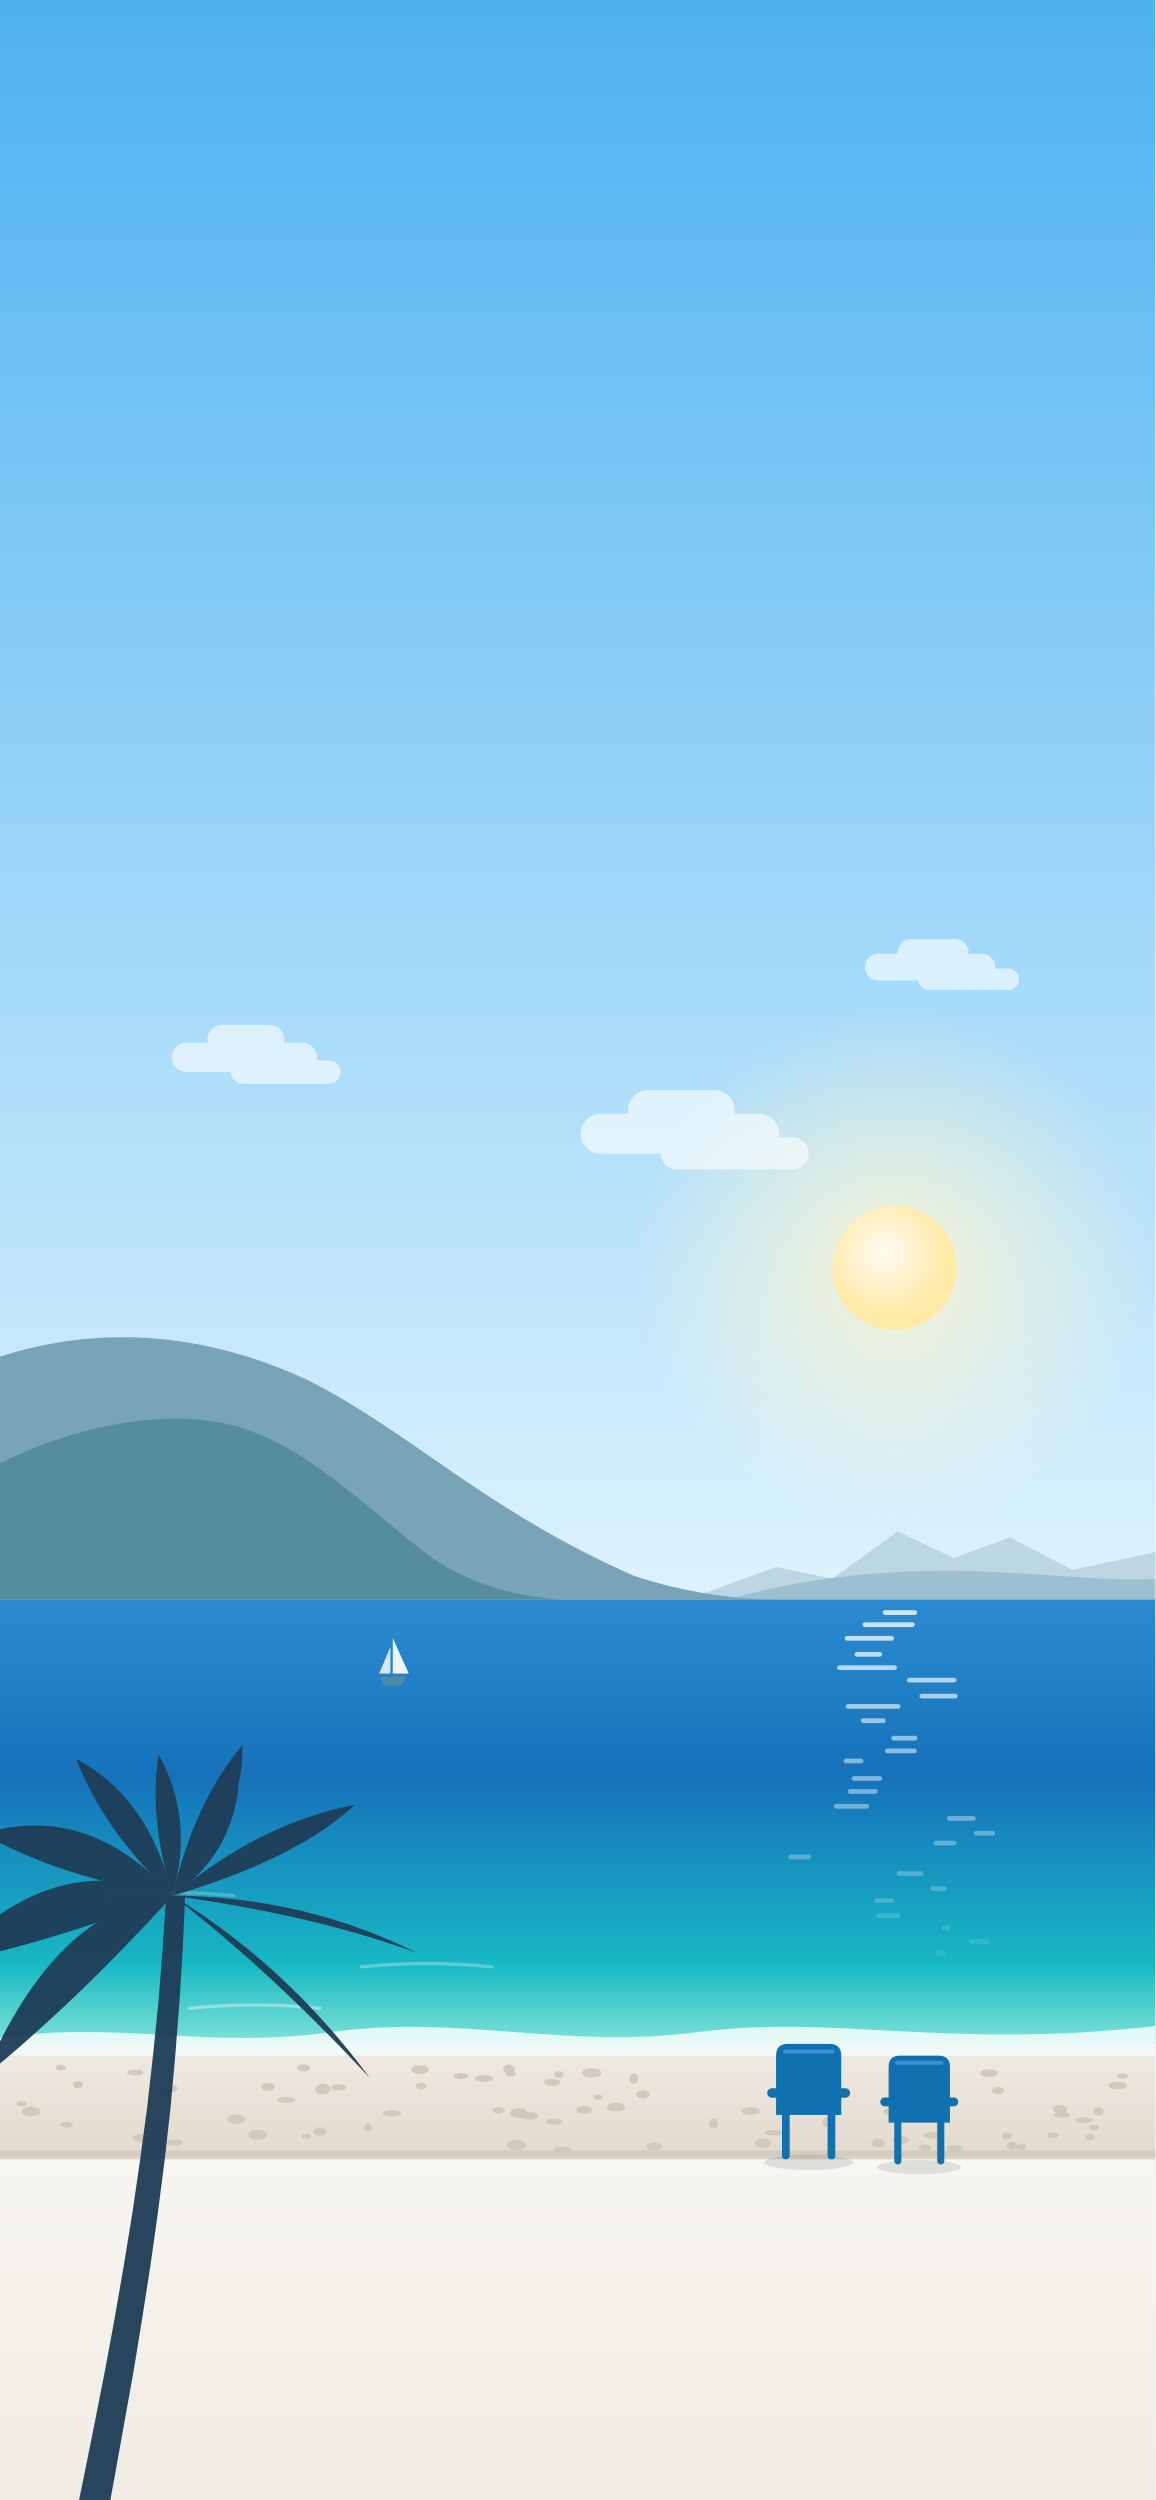
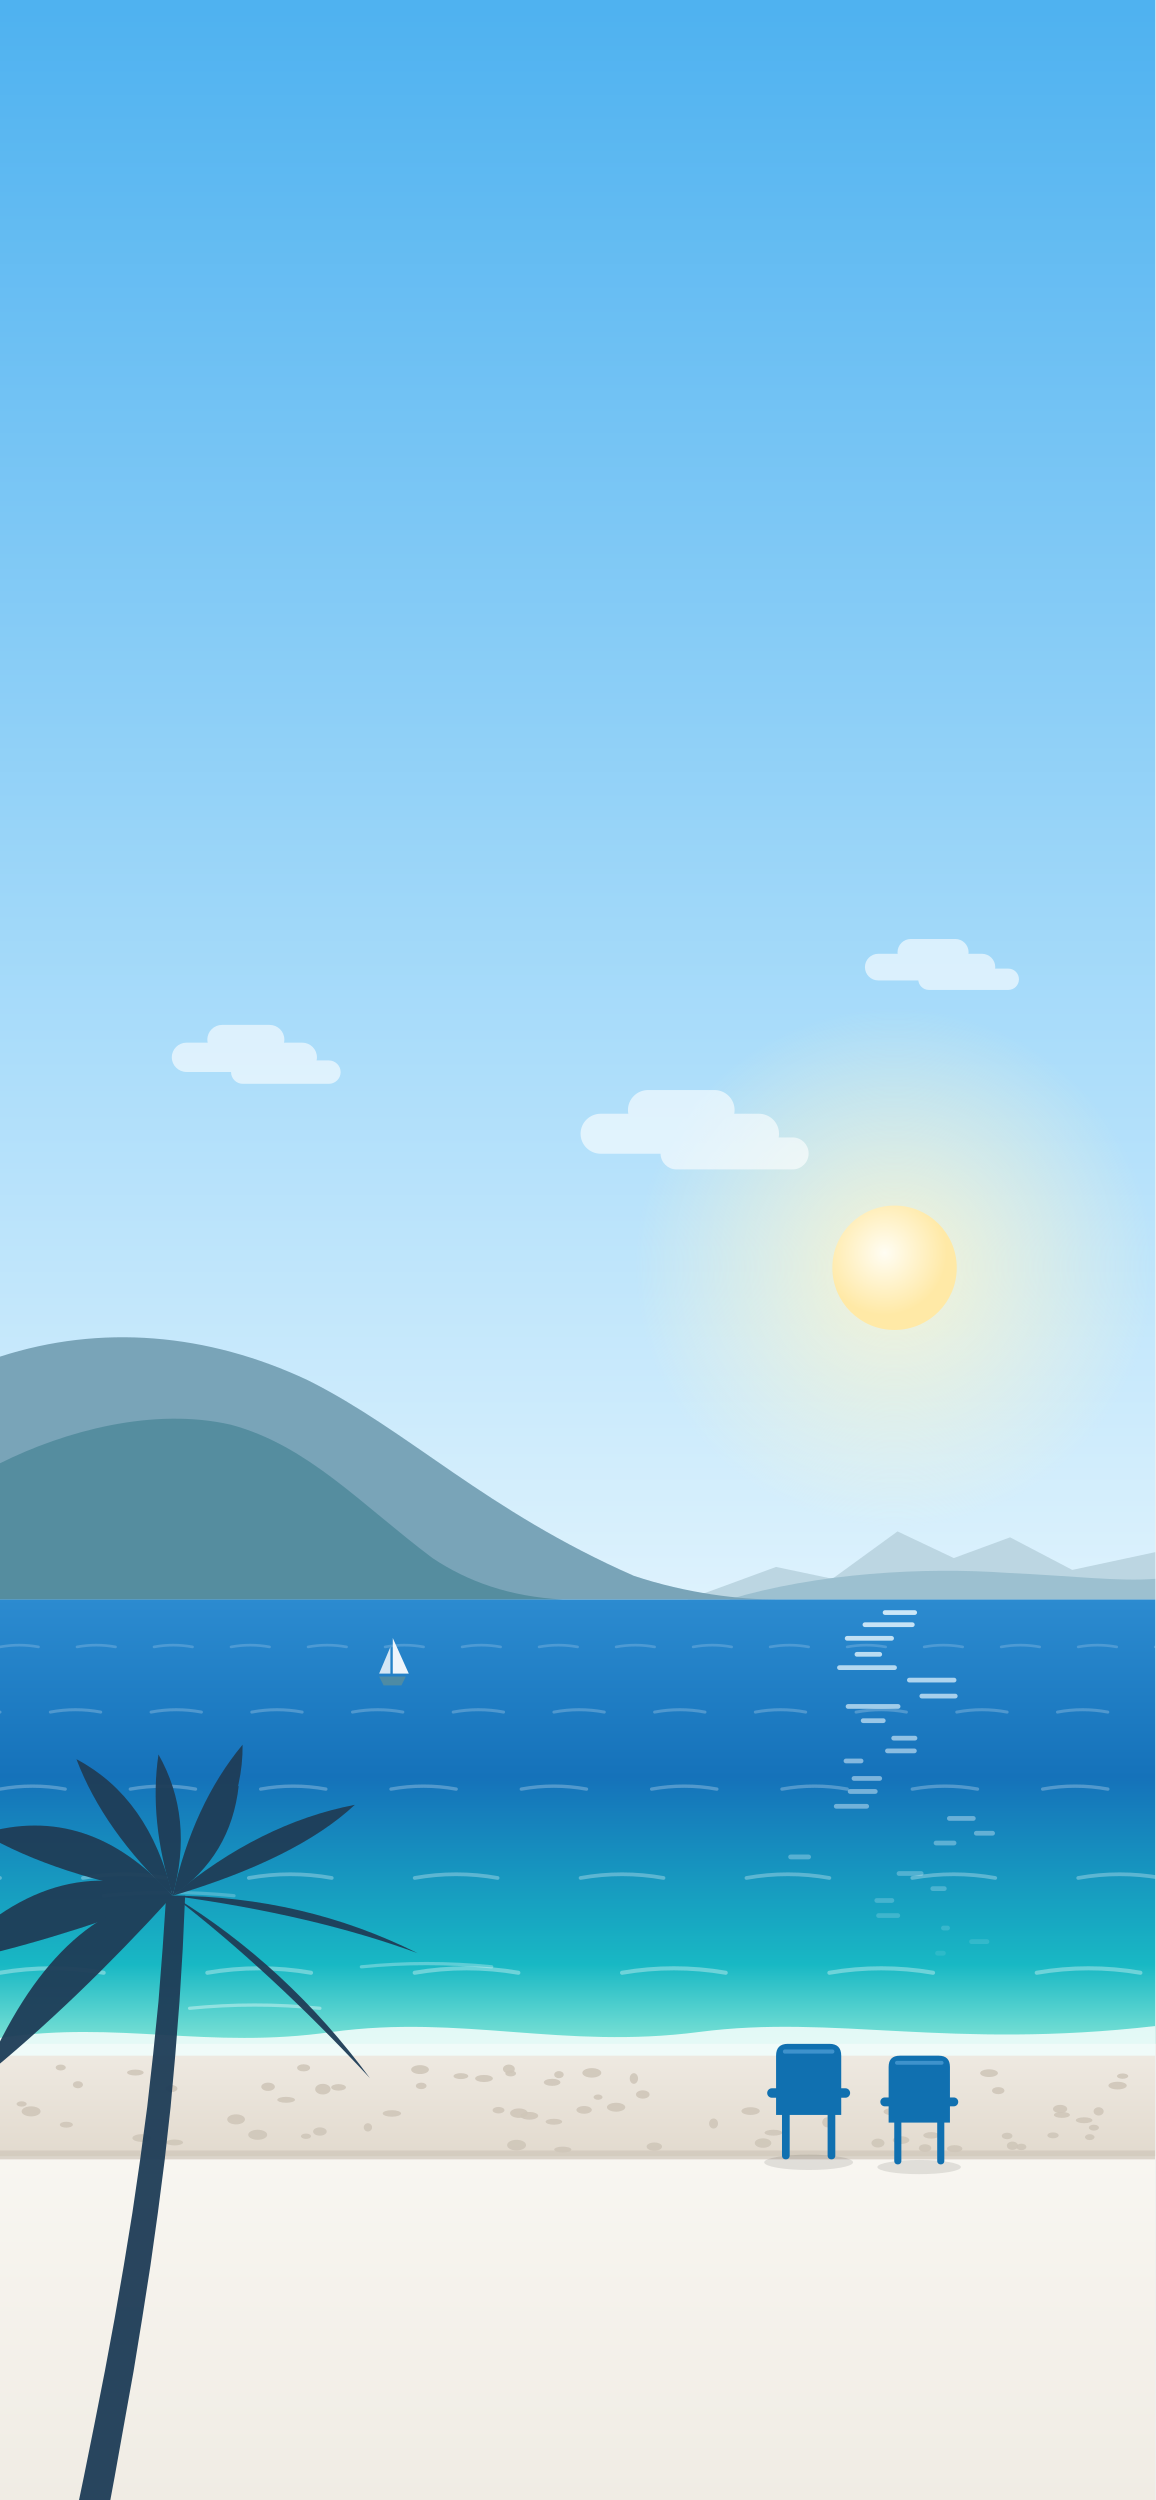
<svg xmlns="http://www.w3.org/2000/svg" viewBox="0 0 390 844" width="390" height="844" preserveAspectRatio="xMidYMid slice" role="img" aria-label="La Baie des Anges, jour">
  <defs>
    <linearGradient id="jour-sky" x1="0" y1="0" x2="0" y2="1">
      <stop offset="0" stop-color="#4FB2F0" />
      <stop offset="0.62" stop-color="#A9DCFA" />
      <stop offset="1" stop-color="#E2F4FD" />
    </linearGradient>
    <linearGradient id="jour-sea" x1="0" y1="0" x2="0" y2="1">
      <stop offset="0" stop-color="#2C8BD0" />
      <stop offset="0.4" stop-color="#1572BA" />
      <stop offset="0.82" stop-color="#18B8C4" />
      <stop offset="1" stop-color="#7FE3D6" />
    </linearGradient>
    <linearGradient id="jour-beach" x1="0" y1="0" x2="0" y2="1">
      <stop offset="0" stop-color="#EEE9E1" />
      <stop offset="1" stop-color="#E2DACE" />
    </linearGradient>
    <linearGradient id="jour-walk" x1="0" y1="0" x2="0" y2="1">
      <stop offset="0" stop-color="#F8F6F1" />
      <stop offset="1" stop-color="#F0ECE4" />
    </linearGradient>
    <radialGradient id="jour-glow">
      <stop offset="0" stop-color="#FFF6CF" stop-opacity="0.85" />
      <stop offset="1" stop-color="#FFF6CF" stop-opacity="0" />
    </radialGradient>
    <radialGradient id="jour-sun" cx=".42" cy=".38">
      <stop offset="0" stop-color="#FFFDF3" />
      <stop offset="1" stop-color="#FFE9A6" />
    </radialGradient>
  </defs>
  <rect width="390" height="560" fill="url(#jour-sky)" />
  <circle class="b-glow" cx="302" cy="428" r="88" fill="url(#jour-glow)" style="transform-origin:302px 428px" />
  <circle class="b-sun" cx="302" cy="428" r="21" fill="url(#jour-sun)" />
  <g class="b-cloud" fill="#FFFFFF" opacity="0.6">
    <rect x="196" y="376" width="67" height="13.5" rx="6.8" />
    <rect x="212" y="368" width="36" height="13.5" rx="6.8" />
    <rect x="223" y="384" width="50" height="10.8" rx="5.4" />
  </g>
  <g class="b-cloud" fill="#FFFFFF" opacity="0.6">
    <rect x="292" y="322" width="44" height="9.0" rx="4.5" />
    <rect x="303" y="317" width="24" height="9.0" rx="4.5" />
    <rect x="310" y="327" width="34" height="7.2" rx="3.6" />
  </g>
  <g class="b-cloud" fill="#FFFFFF" opacity="0.6">
    <rect x="58" y="352" width="49" height="9.9" rx="5.0" />
    <rect x="70" y="346" width="26" height="9.9" rx="5.0" />
    <rect x="78" y="358" width="37" height="7.9" rx="4.0" />
  </g>
  <path d="M232,540 L262,529 L281,533 L303,517 L322,526 L341,519 L362,530 L390,524 V540Z" fill="#BCD6E2" />
  <path d="M246,540 C276,531 312,529 340,531 C362,532 378,534 390,533 V540Z" fill="#9CC0D0" />
  <path d="M0,458 C34,447 70,450 104,466 C138,483 164,510 214,532 C232,538 250,540 262,540 H0Z" fill="#79A4B8" />
  <path d="M0,494 C22,483 52,475 78,481 C104,488 122,508 146,526 C158,534 172,539 190,540 H0Z" fill="#558D9F" />
  <rect y="540" width="390" height="150" fill="url(#jour-sea)" />
  <rect class="b-glit" x="298.0" y="543.6" width="11.6" height="1.6" rx=".8" fill="#E9F8FF" opacity="0.85" />
  <rect class="b-glit" x="291.2" y="547.7" width="17.6" height="1.6" rx=".8" fill="#E9F8FF" opacity="0.82" />
  <rect class="b-glit" x="285.2" y="552.3" width="16.6" height="1.6" rx=".8" fill="#E9F8FF" opacity="0.79" />
  <rect class="b-glit" x="288.5" y="557.7" width="9.3" height="1.6" rx=".8" fill="#E9F8FF" opacity="0.76" />
  <rect class="b-glit" x="282.6" y="562.2" width="20.2" height="1.6" rx=".8" fill="#E9F8FF" opacity="0.73" />
  <rect class="b-glit" x="306.2" y="566.4" width="16.7" height="1.6" rx=".8" fill="#E9F8FF" opacity="0.70" />
  <rect class="b-glit" x="310.4" y="571.8" width="12.9" height="1.6" rx=".8" fill="#E9F8FF" opacity="0.67" />
  <rect class="b-glit" x="285.5" y="575.3" width="18.5" height="1.6" rx=".8" fill="#E9F8FF" opacity="0.64" />
  <rect class="b-glit" x="290.6" y="580.1" width="8.4" height="1.6" rx=".8" fill="#E9F8FF" opacity="0.61" />
  <rect class="b-glit" x="300.9" y="586.0" width="8.8" height="1.6" rx=".8" fill="#E9F8FF" opacity="0.58" />
  <rect class="b-glit" x="298.8" y="590.3" width="10.7" height="1.6" rx=".8" fill="#E9F8FF" opacity="0.55" />
  <rect class="b-glit" x="284.8" y="593.7" width="6.7" height="1.6" rx=".8" fill="#E9F8FF" opacity="0.52" />
  <rect class="b-glit" x="287.5" y="599.6" width="10.3" height="1.6" rx=".8" fill="#E9F8FF" opacity="0.49" />
  <rect class="b-glit" x="286.2" y="604.0" width="10.1" height="1.6" rx=".8" fill="#E9F8FF" opacity="0.46" />
  <rect class="b-glit" x="281.5" y="609.0" width="11.9" height="1.6" rx=".8" fill="#E9F8FF" opacity="0.43" />
  <rect class="b-glit" x="319.7" y="613.1" width="9.7" height="1.6" rx=".8" fill="#E9F8FF" opacity="0.40" />
  <rect class="b-glit" x="328.8" y="618.1" width="7.1" height="1.6" rx=".8" fill="#E9F8FF" opacity="0.37" />
  <rect class="b-glit" x="315.2" y="621.4" width="7.7" height="1.6" rx=".8" fill="#E9F8FF" opacity="0.34" />
  <rect class="b-glit" x="266.1" y="626.1" width="7.7" height="1.6" rx=".8" fill="#E9F8FF" opacity="0.31" />
  <rect class="b-glit" x="302.7" y="631.7" width="9.1" height="1.6" rx=".8" fill="#E9F8FF" opacity="0.28" />
  <rect class="b-glit" x="314.1" y="636.8" width="5.5" height="1.6" rx=".8" fill="#E9F8FF" opacity="0.25" />
  <rect class="b-glit" x="295.2" y="640.8" width="6.7" height="1.6" rx=".8" fill="#E9F8FF" opacity="0.22" />
  <rect class="b-glit" x="295.8" y="645.9" width="8.1" height="1.6" rx=".8" fill="#E9F8FF" opacity="0.19" />
  <rect class="b-glit" x="317.7" y="650.1" width="3.0" height="1.6" rx=".8" fill="#E9F8FF" opacity="0.16" />
  <rect class="b-glit" x="327.2" y="654.7" width="6.8" height="1.6" rx=".8" fill="#E9F8FF" opacity="0.13" />
  <rect class="b-glit" x="315.7" y="658.6" width="3.6" height="1.6" rx=".8" fill="#E9F8FF" opacity="0.10" />
+   <path class="b-swell" style="--s:26px;--t:9.0s" d="M-52,556 q6.5,-1.2 13.0,0 M-26,556 q6.5,-1.2 13.0,0 M0,556 q6.5,-1.2 13.0,0 M26,556 q6.5,-1.2 13.0,0 M52,556 q6.5,-1.2 13.0,0 M78,556 q6.5,-1.2 13.0,0 M104,556 q6.5,-1.2 13.0,0 M130,556 q6.5,-1.2 13.0,0 M156,556 q6.5,-1.2 13.0,0 M182,556 q6.5,-1.2 13.0,0 M208,556 q6.5,-1.2 13.0,0 M234,556 q6.5,-1.2 13.0,0 M260,556 q6.5,-1.2 13.0,0 M286,556 q6.5,-1.2 13.0,0 M312,556 q6.5,-1.2 13.0,0 M338,556 q6.5,-1.2 13.0,0 M364,556 q6.5,-1.2 13.0,0 M390,556 q6.5,-1.2 13.0,0 M416,556 q6.5,-1.2 13.0,0" stroke="#fff" stroke-width="0.90" fill="none" stroke-linecap="round" opacity="0.18" />
+   <path class="b-swell" style="--s:34px;--t:7.2s" d="M-51,578 q8.5,-1.6 17.0,0 M-17,578 q8.5,-1.6 17.0,0 M17,578 q8.5,-1.6 17.0,0 M51,578 q8.5,-1.6 17.0,0 M85,578 q8.5,-1.6 17.0,0 M119,578 q8.5,-1.6 17.0,0 M153,578 q8.5,-1.6 17.0,0 M187,578 q8.5,-1.6 17.0,0 M221,578 q8.5,-1.6 17.0,0 M255,578 q8.5,-1.6 17.0,0 M289,578 q8.5,-1.6 17.0,0 M323,578 q8.5,-1.6 17.0,0 M357,578 q8.5,-1.6 17.0,0 M391,578 q8.5,-1.6 17.0,0 M425,578 q8.5,-1.6 17.0,0" stroke="#fff" stroke-width="1.02" fill="none" stroke-linecap="round" opacity="0.22" />
+   <path class="b-swell" style="--s:44px;--t:5.6s" d="M-88,604 q11.0,-2.0 22.0,0 M-44,604 q11.0,-2.0 22.0,0 M0,604 q11.0,-2.0 22.0,0 M44,604 q11.0,-2.0 22.0,0 M88,604 q11.0,-2.0 22.0,0 M132,604 q11.0,-2.0 22.0,0 M176,604 q11.0,-2.0 22.0,0 M220,604 q11.0,-2.0 22.0,0 M264,604 q11.0,-2.0 22.0,0 M308,604 q11.0,-2.0 22.0,0 M352,604 q11.0,-2.0 22.0,0 M396,604 q11.0,-2.0 22.0,0 M440,604 q11.0,-2.0 22.0,0" stroke="#fff" stroke-width="1.14" fill="none" stroke-linecap="round" opacity="0.26" />
+   <path class="b-swell" style="--s:56px;--t:4.4s" d="M-84,634 q14.0,-2.5 28.0,0 M-28,634 q14.0,-2.5 28.0,0 M28,634 q14.0,-2.5 28.0,0 M84,634 q14.0,-2.5 28.0,0 M140,634 q14.0,-2.5 28.0,0 M196,634 q14.0,-2.5 28.0,0 M252,634 q14.0,-2.5 28.0,0 M308,634 q14.0,-2.5 28.0,0 M364,634 q14.0,-2.5 28.0,0 M420,634 q14.0,-2.5 28.0,0 M476,634 q14.0,-2.5 28.0,0" stroke="#fff" stroke-width="1.26" fill="none" stroke-linecap="round" opacity="0.3" />
+   <path class="b-swell" style="--s:70px;--t:3.4s" d="M-140,666 q17.5,-3.0 35.0,0 M-70,666 q17.5,-3.0 35.0,0 M0,666 q17.5,-3.0 35.0,0 M70,666 q17.5,-3.0 35.0,0 M140,666 q17.5,-3.0 35.0,0 M210,666 q17.5,-3.0 35.0,0 M280,666 q17.5,-3.0 35.0,0 M350,666 q17.5,-3.0 35.0,0 M420,666 q17.5,-3.0 35.0,0 M490,666 q17.5,-3.0 35.0,0" stroke="#fff" stroke-width="1.38" fill="none" stroke-linecap="round" opacity="0.34" />
  <g class="b-boat">
    <path d="M128,566 L137,566 L135.5,569 L129.5,569Z" fill="#558D9F" opacity=".85" />
    <path d="M132.6,553 L132.6,565 L138,565Z" fill="#fff" opacity=".92" />
    <path d="M131.8,556 L131.8,565 L128,565Z" fill="#fff" opacity=".8" />
  </g>
  <path class="b-wave" d="M35,640 q22,-2.2 44,0" stroke="#fff" stroke-width="1.1" fill="none" stroke-linecap="round" opacity="0.22" />
  <path class="b-wave" d="M122,664 q22,-2.2 44,0" stroke="#fff" stroke-width="1.1" fill="none" stroke-linecap="round" opacity="0.30" />
  <path class="b-wave" d="M64,678 q22,-2.2 44,0" stroke="#fff" stroke-width="1.1" fill="none" stroke-linecap="round" opacity="0.38" />
  <path d="M0,688 C40,682 70,692 112,686 C156,680 190,692 236,686 C282,680 320,692 390,684 V700 H0Z" fill="#F0FCF9" opacity=".9" />
  <rect y="694" width="390" height="34" fill="url(#jour-beach)" />
  <ellipse cx="45.7" cy="699.7" rx="2.8" ry="1.0" fill="#CFC6B9" opacity=".9" />
  <ellipse cx="96.6" cy="708.9" rx="3.0" ry="1.0" fill="#CFC6B9" opacity=".9" />
  <ellipse cx="175.2" cy="713.4" rx="3.0" ry="1.6" fill="#CFC6B9" opacity=".9" />
  <ellipse cx="337.0" cy="705.8" rx="2.1" ry="1.2" fill="#CFC6B9" opacity=".9" />
  <ellipse cx="344.8" cy="724.8" rx="1.7" ry="1.1" fill="#CFC6B9" opacity=".9" />
  <ellipse cx="90.5" cy="704.5" rx="2.3" ry="1.4" fill="#CFC6B9" opacity=".9" />
  <ellipse cx="102.5" cy="698.1" rx="2.2" ry="1.2" fill="#CFC6B9" opacity=".9" />
  <ellipse cx="220.9" cy="724.7" rx="2.6" ry="1.4" fill="#CFC6B9" opacity=".9" />
  <ellipse cx="240.9" cy="716.9" rx="1.5" ry="1.7" fill="#CFC6B9" opacity=".9" />
  <ellipse cx="304.2" cy="722.5" rx="2.8" ry="1.3" fill="#CFC6B9" opacity=".9" />
  <ellipse cx="155.6" cy="700.9" rx="2.5" ry="1.0" fill="#CFC6B9" opacity=".9" />
  <ellipse cx="26.3" cy="703.8" rx="1.7" ry="1.2" fill="#CFC6B9" opacity=".9" />
  <ellipse cx="20.5" cy="698.0" rx="1.7" ry="1.0" fill="#CFC6B9" opacity=".9" />
  <ellipse cx="141.8" cy="698.7" rx="3.0" ry="1.5" fill="#CFC6B9" opacity=".9" />
  <ellipse cx="57.9" cy="705.1" rx="2.0" ry="1.2" fill="#CFC6B9" opacity=".9" />
  <ellipse cx="47.9" cy="721.8" rx="3.2" ry="1.3" fill="#CFC6B9" opacity=".9" />
  <ellipse cx="188.7" cy="700.4" rx="1.6" ry="1.2" fill="#CFC6B9" opacity=".9" />
  <ellipse cx="103.3" cy="721.2" rx="1.7" ry="0.9" fill="#CFC6B9" opacity=".9" />
  <ellipse cx="370.9" cy="712.8" rx="1.7" ry="1.4" fill="#CFC6B9" opacity=".9" />
  <ellipse cx="10.5" cy="712.8" rx="3.2" ry="1.7" fill="#CFC6B9" opacity=".9" />
  <ellipse cx="271.5" cy="705.3" rx="2.1" ry="1.1" fill="#CFC6B9" opacity=".9" />
  <ellipse cx="301.1" cy="712.9" rx="2.8" ry="1.2" fill="#CFC6B9" opacity=".9" />
  <ellipse cx="87.0" cy="720.7" rx="3.2" ry="1.7" fill="#CFC6B9" opacity=".9" />
  <ellipse cx="314.4" cy="720.9" rx="2.7" ry="1.1" fill="#CFC6B9" opacity=".9" />
  <ellipse cx="201.9" cy="708.0" rx="1.5" ry="0.9" fill="#CFC6B9" opacity=".9" />
  <ellipse cx="109.0" cy="705.3" rx="2.6" ry="1.8" fill="#CFC6B9" opacity=".9" />
  <ellipse cx="174.4" cy="724.2" rx="3.2" ry="1.8" fill="#CFC6B9" opacity=".9" />
  <ellipse cx="142.2" cy="704.2" rx="1.8" ry="1.1" fill="#CFC6B9" opacity=".9" />
  <ellipse cx="79.7" cy="715.5" rx="3.0" ry="1.7" fill="#CFC6B9" opacity=".9" />
  <ellipse cx="187.0" cy="716.3" rx="2.8" ry="1.0" fill="#CFC6B9" opacity=".9" />
  <ellipse cx="257.6" cy="723.5" rx="2.8" ry="1.6" fill="#CFC6B9" opacity=".9" />
  <ellipse cx="186.4" cy="703.0" rx="2.8" ry="1.2" fill="#CFC6B9" opacity=".9" />
  <ellipse cx="312.3" cy="725.2" rx="2.1" ry="1.3" fill="#CFC6B9" opacity=".9" />
  <ellipse cx="369.3" cy="718.3" rx="1.7" ry="1.0" fill="#CFC6B9" opacity=".9" />
  <ellipse cx="58.9" cy="723.3" rx="2.9" ry="1.0" fill="#CFC6B9" opacity=".9" />
  <ellipse cx="322.3" cy="725.4" rx="2.6" ry="1.2" fill="#CFC6B9" opacity=".9" />
  <ellipse cx="214.0" cy="701.7" rx="1.4" ry="1.8" fill="#CFC6B9" opacity=".9" />
  <ellipse cx="253.4" cy="712.7" rx="3.1" ry="1.3" fill="#CFC6B9" opacity=".9" />
  <ellipse cx="340.0" cy="721.1" rx="1.8" ry="1.1" fill="#CFC6B9" opacity=".9" />
  <ellipse cx="114.3" cy="704.7" rx="2.5" ry="1.1" fill="#CFC6B9" opacity=".9" />
  <ellipse cx="163.4" cy="701.7" rx="3.0" ry="1.2" fill="#CFC6B9" opacity=".9" />
  <ellipse cx="178.7" cy="714.3" rx="3.0" ry="1.3" fill="#CFC6B9" opacity=".9" />
  <ellipse cx="357.9" cy="712.0" rx="2.4" ry="1.4" fill="#CFC6B9" opacity=".9" />
  <ellipse cx="7.3" cy="710.3" rx="1.7" ry="0.9" fill="#CFC6B9" opacity=".9" />
  <ellipse cx="311.7" cy="702.8" rx="2.3" ry="1.6" fill="#CFC6B9" opacity=".9" />
  <ellipse cx="217.0" cy="707.1" rx="2.3" ry="1.4" fill="#CFC6B9" opacity=".9" />
  <ellipse cx="305.9" cy="701.0" rx="2.4" ry="1.1" fill="#CFC6B9" opacity=".9" />
  <ellipse cx="108.0" cy="719.6" rx="2.3" ry="1.4" fill="#CFC6B9" opacity=".9" />
  <ellipse cx="296.4" cy="723.5" rx="2.2" ry="1.5" fill="#CFC6B9" opacity=".9" />
  <ellipse cx="197.2" cy="712.3" rx="2.6" ry="1.3" fill="#CFC6B9" opacity=".9" />
  <ellipse cx="208.0" cy="711.4" rx="3.1" ry="1.5" fill="#CFC6B9" opacity=".9" />
  <ellipse cx="341.8" cy="724.4" rx="1.9" ry="1.4" fill="#CFC6B9" opacity=".9" />
  <ellipse cx="367.9" cy="721.5" rx="1.6" ry="1.0" fill="#CFC6B9" opacity=".9" />
  <ellipse cx="172.4" cy="700.0" rx="1.8" ry="1.0" fill="#CFC6B9" opacity=".9" />
  <ellipse cx="261.1" cy="720.0" rx="3.0" ry="1.0" fill="#CFC6B9" opacity=".9" />
  <ellipse cx="279.3" cy="716.5" rx="1.7" ry="1.7" fill="#CFC6B9" opacity=".9" />
  <ellipse cx="377.3" cy="704.1" rx="3.1" ry="1.3" fill="#CFC6B9" opacity=".9" />
  <ellipse cx="190.0" cy="725.7" rx="2.9" ry="1.0" fill="#CFC6B9" opacity=".9" />
  <ellipse cx="168.3" cy="712.4" rx="2.0" ry="1.1" fill="#CFC6B9" opacity=".9" />
  <ellipse cx="124.2" cy="718.2" rx="1.4" ry="1.4" fill="#CFC6B9" opacity=".9" />
  <ellipse cx="171.8" cy="698.5" rx="2.0" ry="1.5" fill="#CFC6B9" opacity=".9" />
  <ellipse cx="199.8" cy="699.8" rx="3.2" ry="1.6" fill="#CFC6B9" opacity=".9" />
  <ellipse cx="379.0" cy="700.9" rx="1.9" ry="0.9" fill="#CFC6B9" opacity=".9" />
  <ellipse cx="303.8" cy="705.6" rx="1.6" ry="1.3" fill="#CFC6B9" opacity=".9" />
  <ellipse cx="355.5" cy="720.9" rx="1.9" ry="1.0" fill="#CFC6B9" opacity=".9" />
  <ellipse cx="358.5" cy="714.0" rx="2.7" ry="1.0" fill="#CFC6B9" opacity=".9" />
  <ellipse cx="22.4" cy="717.3" rx="2.2" ry="1.0" fill="#CFC6B9" opacity=".9" />
  <ellipse cx="366.0" cy="715.8" rx="2.8" ry="1.0" fill="#CFC6B9" opacity=".9" />
  <ellipse cx="333.9" cy="699.9" rx="3.0" ry="1.3" fill="#CFC6B9" opacity=".9" />
  <ellipse cx="132.3" cy="713.5" rx="3.1" ry="1.1" fill="#CFC6B9" opacity=".9" />
  <rect y="728" width="390" height="116" fill="url(#jour-walk)" />
  <rect y="726" width="390" height="3" fill="#CFC6B9" opacity=".7" />
  <ellipse cx="273.0" cy="730.0" rx="15.0" ry="2.6" fill="#000" opacity=".10" />
  <rect x="264.0" y="712.0" width="2.6" height="17.0" rx="1.2" fill="#1070B0" />
  <rect x="279.4" y="712.0" width="2.6" height="17.0" rx="1.2" fill="#1070B0" />
  <rect x="259.0" y="705.0" width="28.0" height="3.2" rx="1.6" fill="#1070B0" />
  <path d="M262.0,694.0 Q262.0,690.0 266.0,690.0 H280.0 Q284.0,690.0 284.0,694.0 V714.0 H262.0Z" fill="#1070B0" />
  <path d="M265.0,692.6 H281.0" stroke="#4A9BD3" stroke-width="1.4" stroke-linecap="round" opacity=".8" />
  <ellipse cx="310.3" cy="731.6" rx="14.1" ry="2.4" fill="#000" opacity=".10" />
  <rect x="301.9" y="714.7" width="2.4" height="16.0" rx="1.1" fill="#1070B0" />
  <rect x="316.4" y="714.7" width="2.4" height="16.0" rx="1.1" fill="#1070B0" />
  <rect x="297.2" y="708.1" width="26.3" height="3.0" rx="1.5" fill="#1070B0" />
  <path d="M300.0,697.8 Q300.0,694.0 303.8,694.0 H316.9 Q320.7,694.0 320.7,697.8 V716.6 H300.0Z" fill="#1070B0" />
  <path d="M302.8,696.4 H317.9" stroke="#4A9BD3" stroke-width="1.3" stroke-linecap="round" opacity=".8" />
  <g fill="#1E3D57" opacity="0.95">
    <polygon points="24.6,854.0 28.3,836.2 31.9,818.3 35.4,800.5 38.7,782.7 41.8,764.8 44.7,747.0 47.3,729.2 49.7,711.3 51.7,693.5 53.5,675.7 54.9,657.8 56.1,640.0 62.5,640.0 61.7,657.8 60.6,675.7 59.2,693.5 57.6,711.3 55.6,729.2 53.3,747.0 50.8,764.8 48.0,782.7 45.1,800.5 41.9,818.3 38.7,836.2 35.4,854.0" />
    <g class="b-fronds" style="transform-origin:58.3px 640px">
      <path d="M58.3,640.0 Q17.6,622.9 -19.0,663.1 Q14.8,656.4 58.3,640.0Z" />
      <path d="M58.3,640.0 Q30.0,608.3 -5.8,619.0 Q19.2,633.5 58.3,640.0Z" />
      <path d="M58.3,640.0 Q50.4,606.9 25.8,593.9 Q35.0,618.1 58.3,640.0Z" />
      <path d="M58.3,640.0 Q65.6,613.7 53.5,592.3 Q50.2,614.5 58.3,640.0Z" />
      <path d="M58.3,640.0 Q82.2,615.8 81.9,589.0 Q65.2,609.1 58.3,640.0Z" />
      <path d="M58.3,640.0 Q100.3,627.5 119.8,609.3 Q87.6,615.5 58.3,640.0Z" />
      <path d="M58.3,640.0 Q106.0,646.5 141.0,659.4 Q102.5,640.2 58.3,640.0Z" />
      <path d="M58.3,640.0 Q91.2,665.3 124.9,701.6 Q96.9,663.6 58.3,640.0Z" />
      <path d="M58.3,640.0 Q19.0,643.4 -5.6,701.3 Q25.4,676.1 58.3,640.0Z" />
      <path d="M58.3,640.0 Q78.0,626.6 80.6,602.8 Q66.5,617.2 58.3,640.0Z" />
    </g>
  </g>
</svg>
